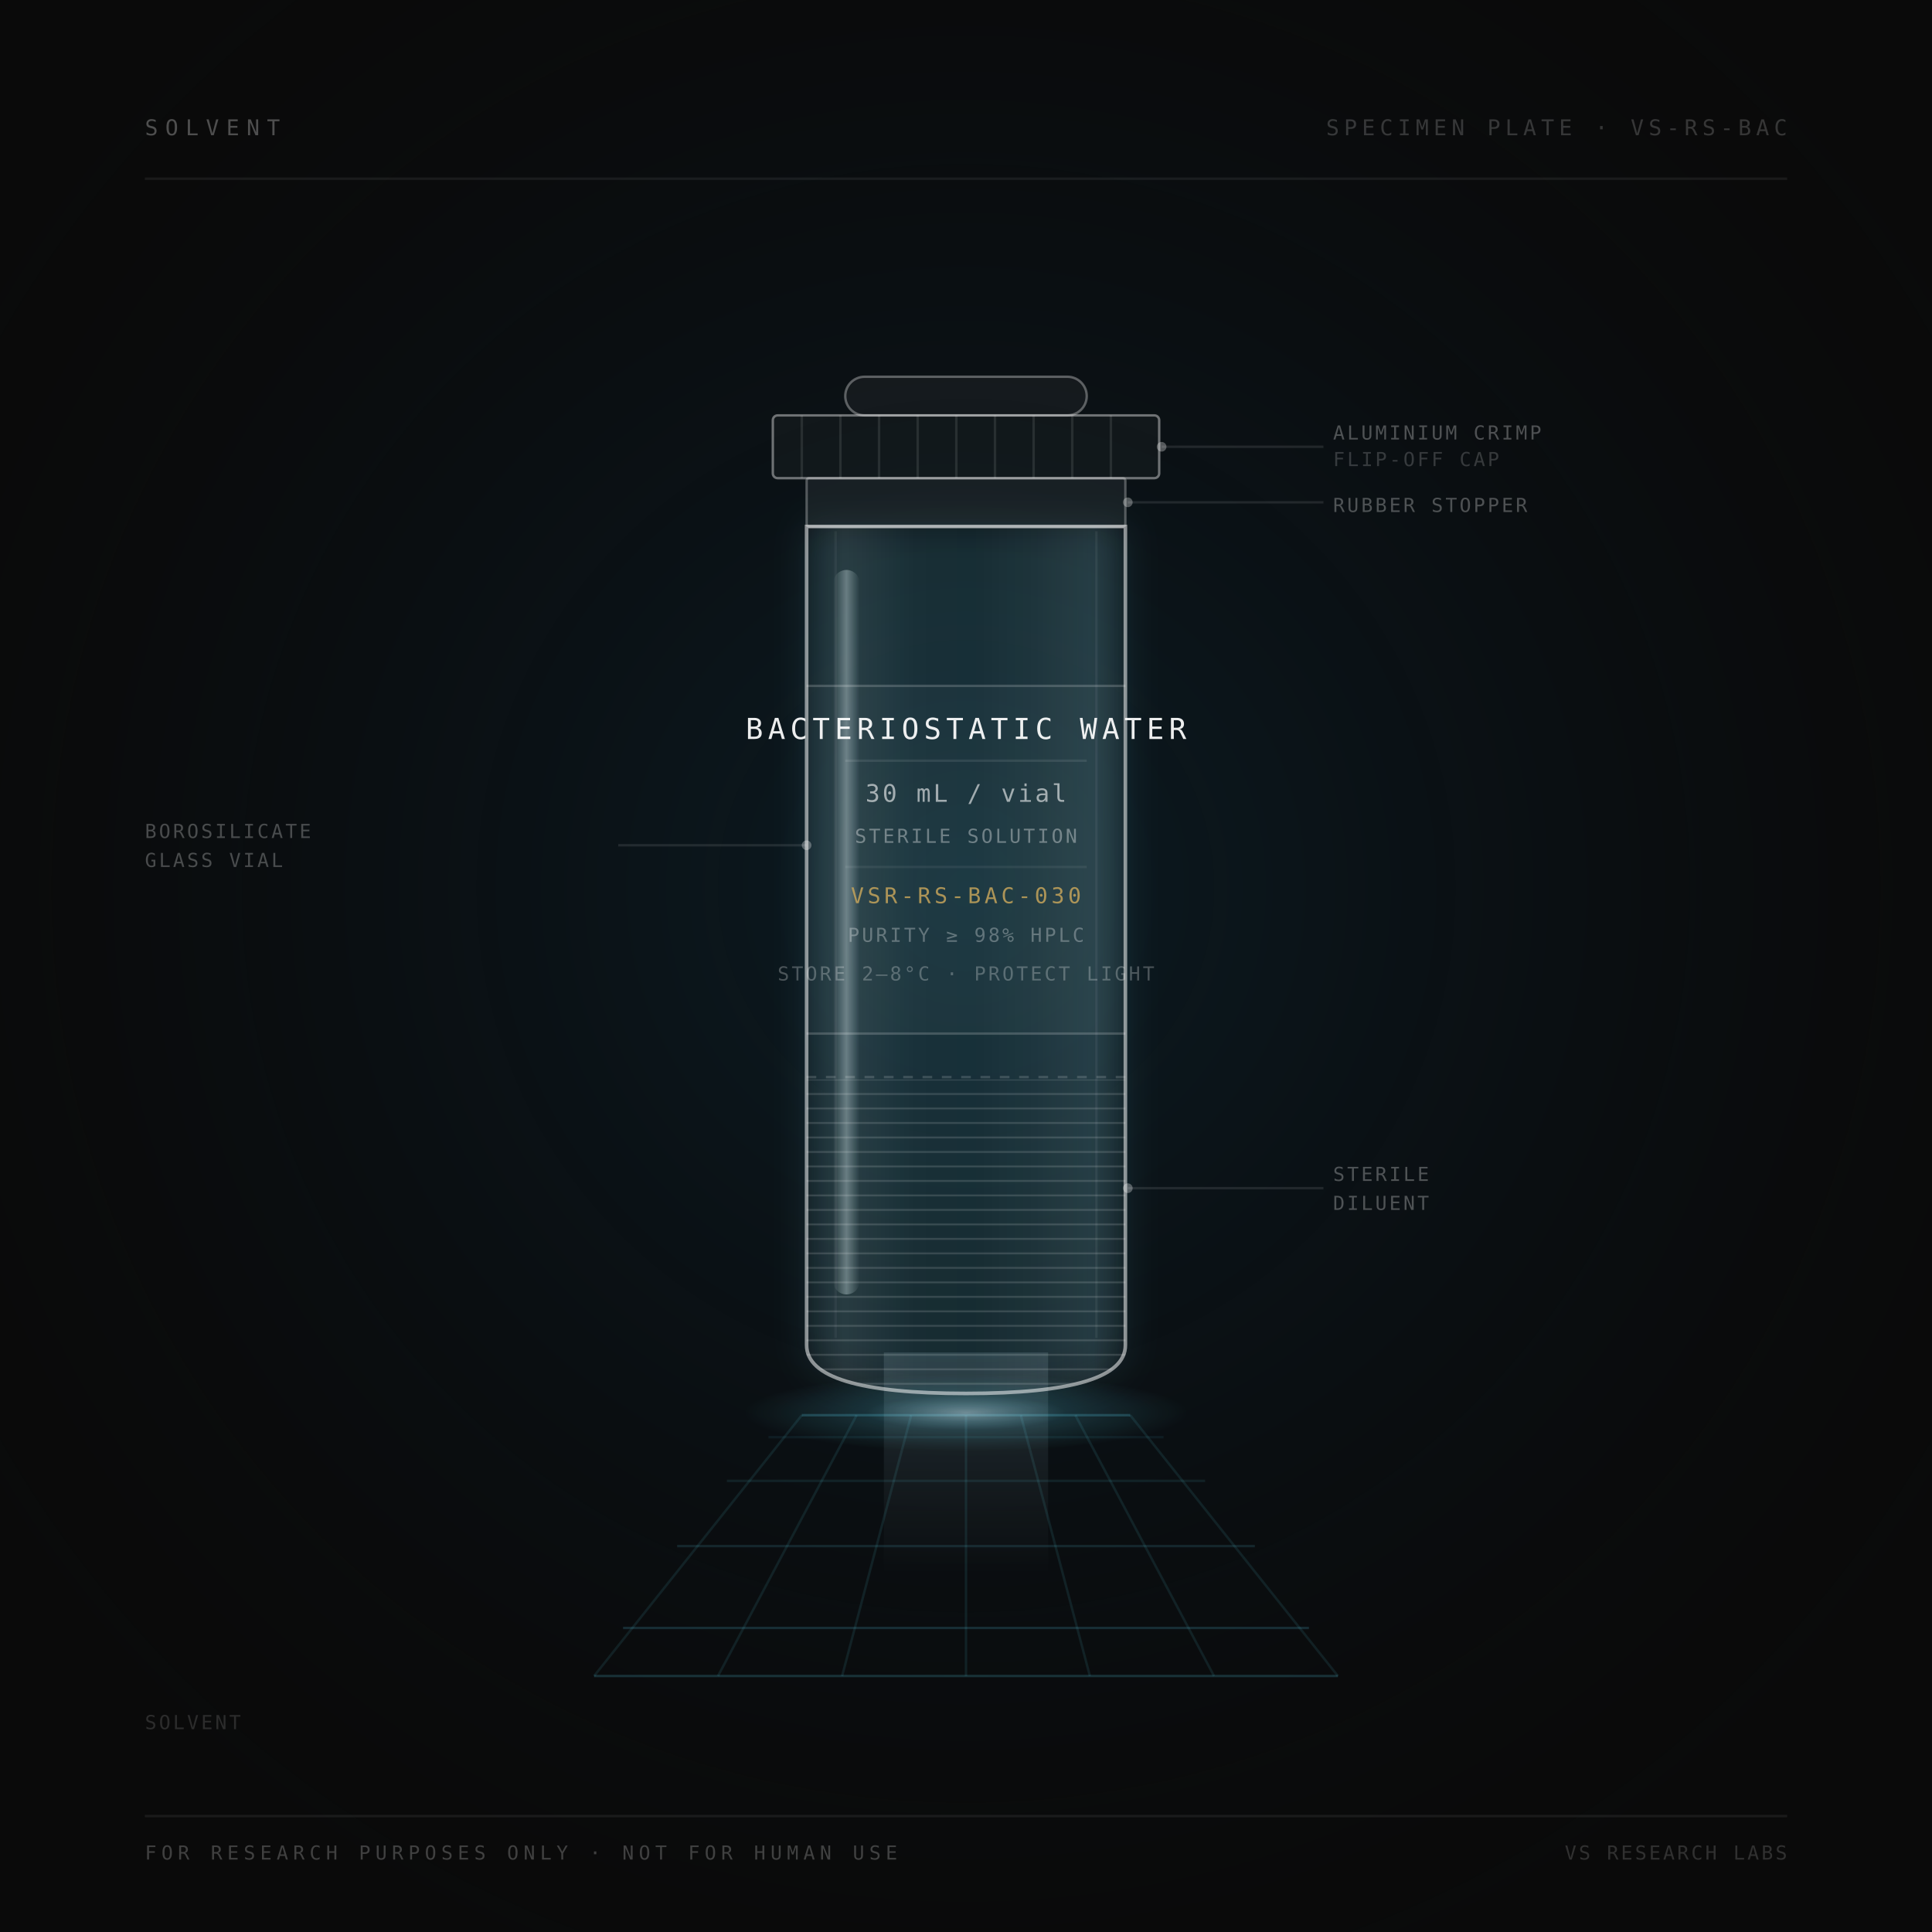
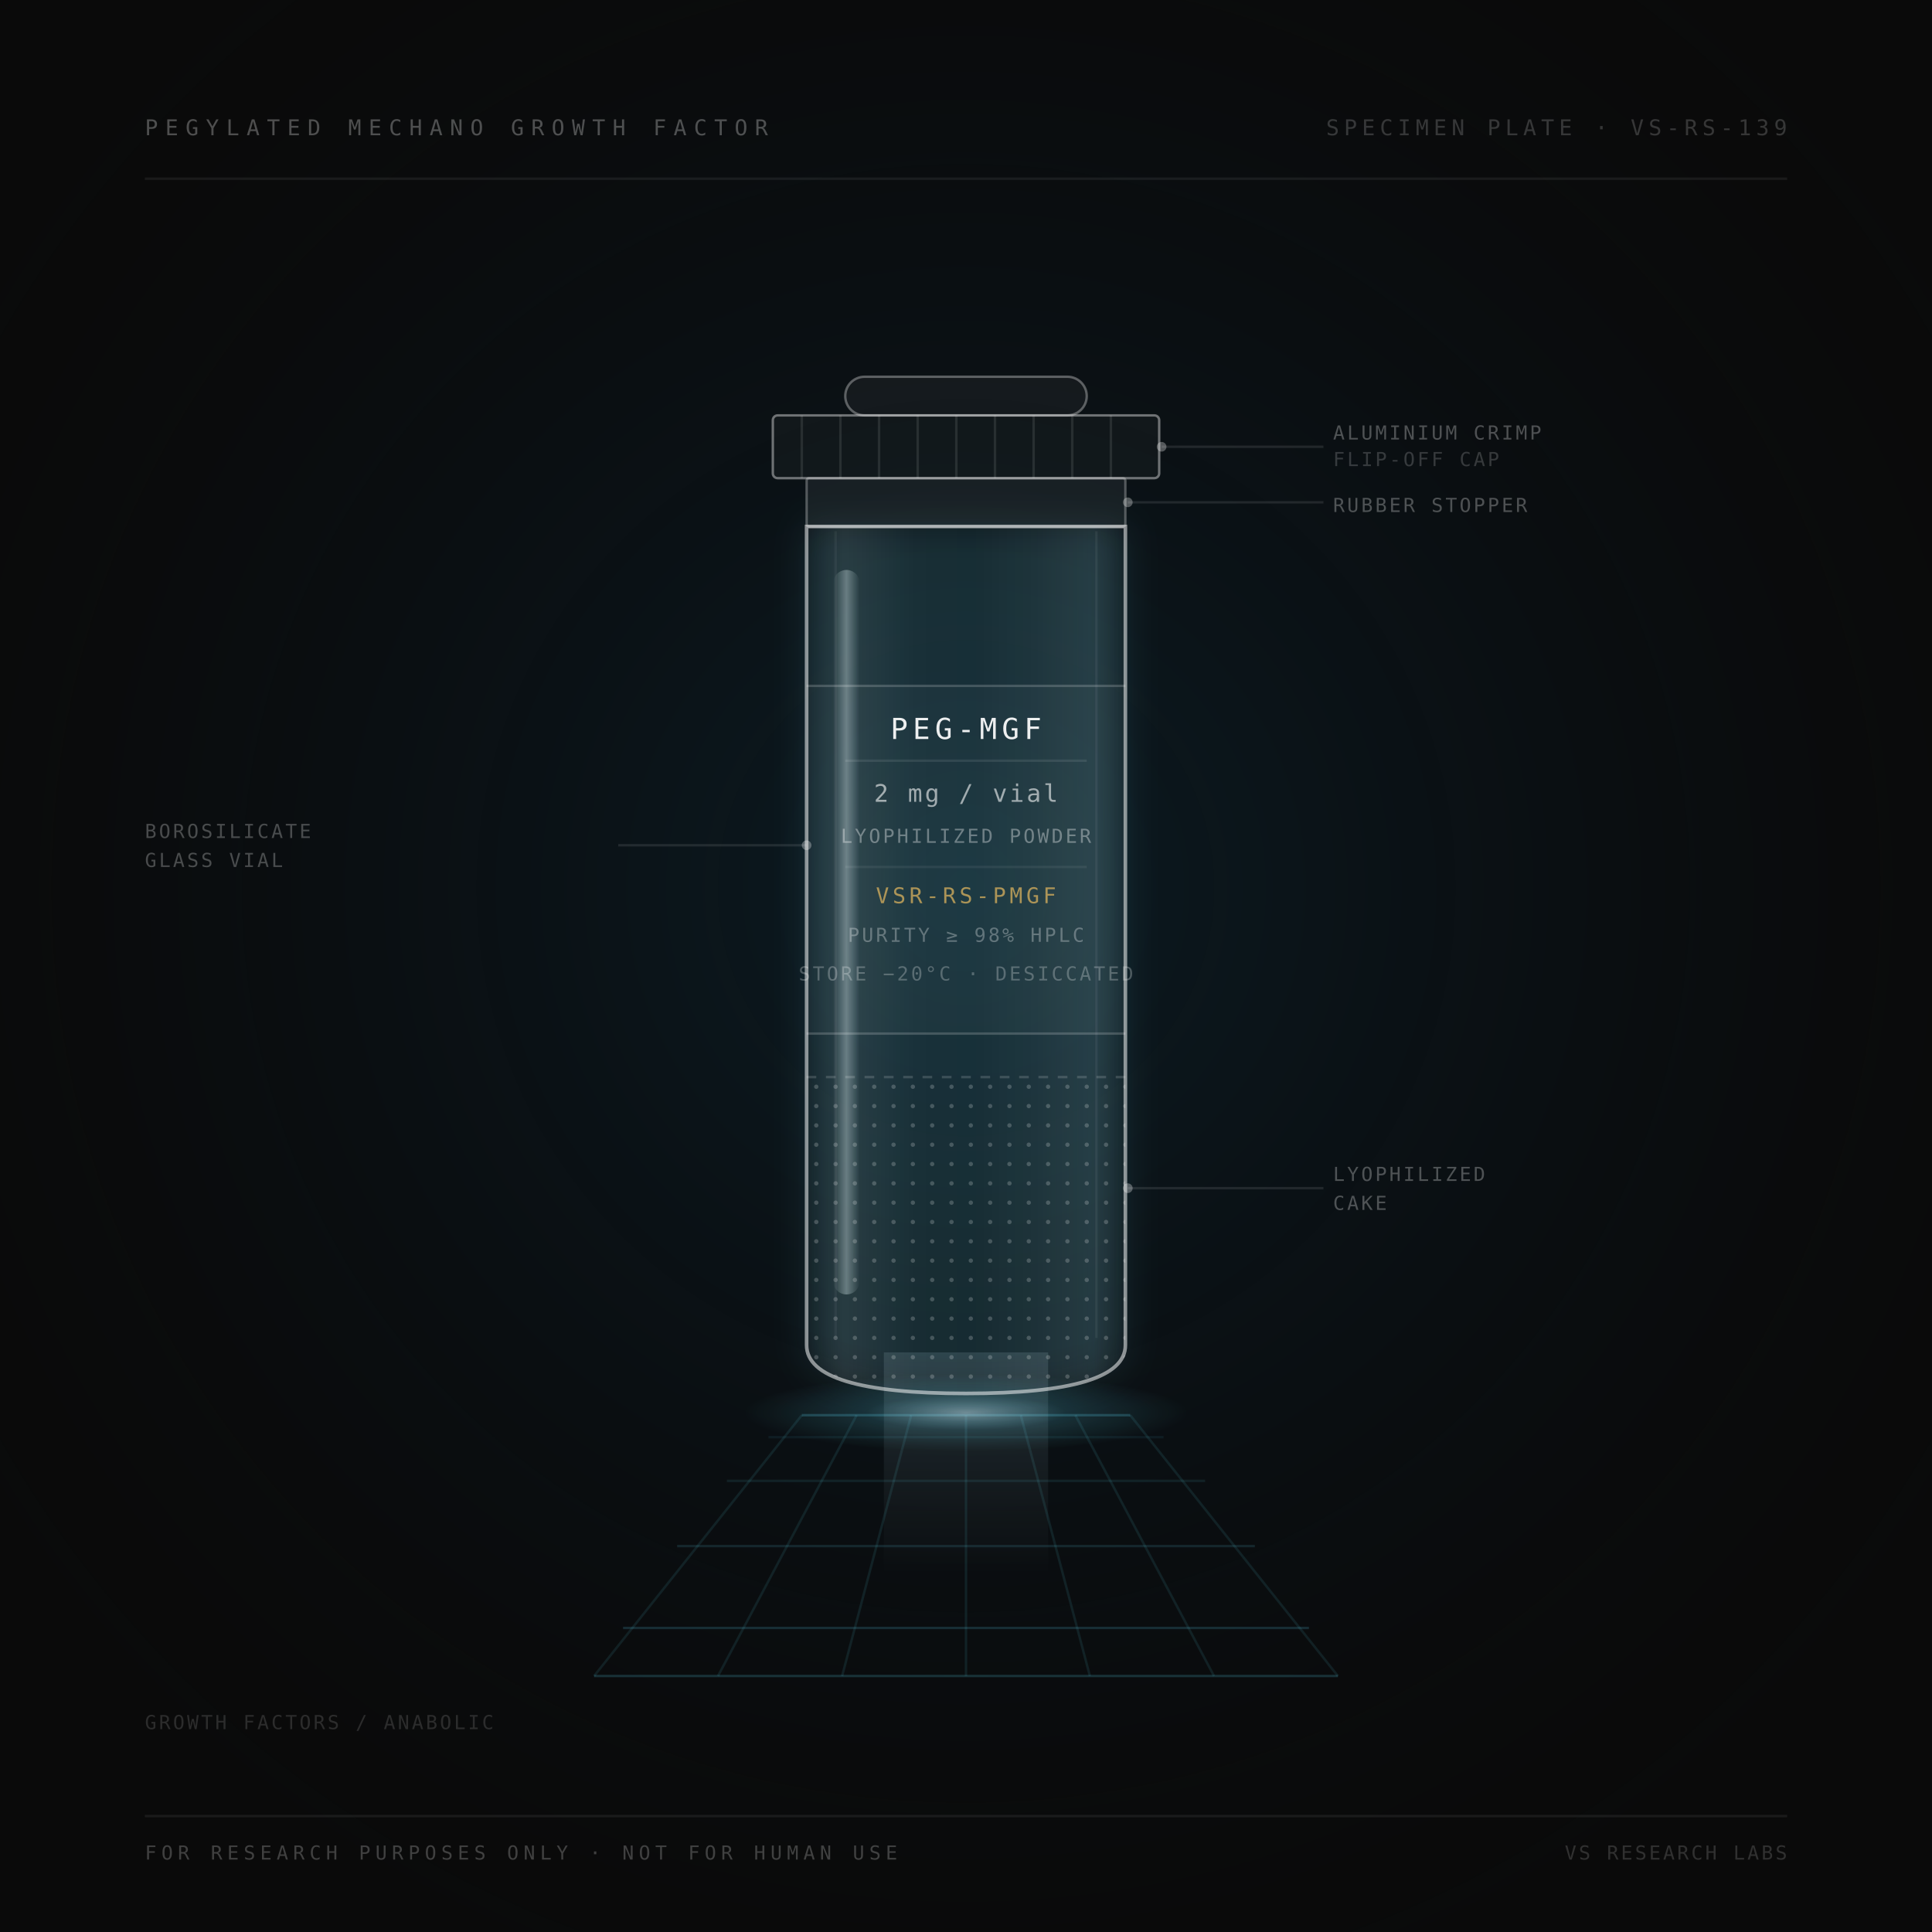
<svg xmlns="http://www.w3.org/2000/svg" viewBox="0 0 800 800">
  <defs>
-     <pattern id="liqLines" width="8" height="6" patternUnits="userSpaceOnUse">
-       <line x1="0" y1="3" x2="8" y2="3" stroke="rgba(255,255,255,0.14)" stroke-width="0.8" />
+     <pattern id="lyoDots" width="8" height="8" patternUnits="userSpaceOnUse">
+       <circle cx="2" cy="2" r="0.9" fill="rgba(255,255,255,0.2)" />
    </pattern>
    <clipPath id="vialFill">
      <path d="M333 446 L333 557 Q333 576 400 576 Q467 576 467 557 L467 446 Z" />
    </clipPath>
    <radialGradient id="bgDepth" cx="0.5" cy="0.46" r="0.62">
      <stop offset="0" stop-color="#0e2a38" stop-opacity="0.55" />
      <stop offset="0.55" stop-color="#0a1822" stop-opacity="0.28" />
      <stop offset="1" stop-color="#0a0a0a" stop-opacity="0" />
    </radialGradient>
    <radialGradient id="floorPool" cx="0.5" cy="0.5" r="0.5">
      <stop offset="0" stop-color="#bfeffd" stop-opacity="0.5" />
      <stop offset="0.45" stop-color="#5EDDF6" stop-opacity="0.16" />
      <stop offset="1" stop-color="#5EDDF6" stop-opacity="0" />
    </radialGradient>
    <linearGradient id="glassBody" x1="0" y1="0" x2="1" y2="0">
      <stop offset="0" stop-color="#ffffff" stop-opacity="0.02" />
      <stop offset="0.12" stop-color="#ffffff" stop-opacity="0.085" />
      <stop offset="0.34" stop-color="#ffffff" stop-opacity="0.015" />
      <stop offset="0.52" stop-color="#ffffff" stop-opacity="0.008" />
      <stop offset="0.72" stop-color="#ffffff" stop-opacity="0.04" />
      <stop offset="0.9" stop-color="#cdeefb" stop-opacity="0.09" />
      <stop offset="1" stop-color="#ffffff" stop-opacity="0.02" />
    </linearGradient>
    <linearGradient id="spec" x1="0" y1="0" x2="1" y2="0">
      <stop offset="0" stop-color="#eafdff" stop-opacity="0" />
      <stop offset="0.5" stop-color="#eafdff" stop-opacity="0.55" />
      <stop offset="1" stop-color="#eafdff" stop-opacity="0" />
    </linearGradient>
    <linearGradient id="reflFade" x1="0" y1="0" x2="0" y2="1">
      <stop offset="0" stop-color="#cdeefb" stop-opacity="0.13" />
      <stop offset="1" stop-color="#cdeefb" stop-opacity="0" />
    </linearGradient>
    <filter id="vglow" x="-60%" y="-60%" width="220%" height="220%">
      <feGaussianBlur stdDeviation="7" />
    </filter>
  </defs>
  <rect width="800" height="800" fill="#0a0a0a" />
  <rect width="800" height="800" fill="url(#bgDepth)" />
  <line x1="60" y1="74" x2="740" y2="74" stroke="rgba(255,255,255,0.07)" stroke-width="1" />
-   <text x="60" y="56" font-family="monospace" font-size="9" fill="rgba(255,255,255,0.28)" letter-spacing="3">SOLVENT</text>
-   <text x="740" y="56" font-family="monospace" font-size="9" fill="rgba(255,255,255,0.18)" letter-spacing="2" text-anchor="end">SPECIMEN PLATE · VS-RS-BAC</text>
+   <text x="60" y="56" font-family="monospace" font-size="9" fill="rgba(255,255,255,0.28)" letter-spacing="3">PEGYLATED MECHANO GROWTH FACTOR</text>
+   <text x="740" y="56" font-family="monospace" font-size="9" fill="rgba(255,255,255,0.18)" letter-spacing="2" text-anchor="end">SPECIMEN PLATE · VS-RS-139</text>
  <g class="pad">
    <line x1="332" y1="586" x2="468" y2="586" stroke="#5EDDF6" stroke-opacity="0.22" stroke-width="1" />
    <line x1="332.0" y1="586" x2="246.0" y2="694" stroke="#5EDDF6" stroke-opacity="0.10" stroke-width="1" />
    <line x1="354.7" y1="586" x2="297.3" y2="694" stroke="#5EDDF6" stroke-opacity="0.10" stroke-width="1" />
    <line x1="377.3" y1="586" x2="348.7" y2="694" stroke="#5EDDF6" stroke-opacity="0.10" stroke-width="1" />
    <line x1="400.0" y1="586" x2="400.0" y2="694" stroke="#5EDDF6" stroke-opacity="0.10" stroke-width="1" />
    <line x1="422.7" y1="586" x2="451.3" y2="694" stroke="#5EDDF6" stroke-opacity="0.10" stroke-width="1" />
    <line x1="445.3" y1="586" x2="502.7" y2="694" stroke="#5EDDF6" stroke-opacity="0.10" stroke-width="1" />
    <line x1="468.0" y1="586" x2="554.0" y2="694" stroke="#5EDDF6" stroke-opacity="0.10" stroke-width="1" />
    <line x1="318.2" y1="595.1" x2="481.8" y2="595.1" stroke="#5EDDF6" stroke-opacity="0.071" stroke-width="1" />
    <line x1="301.0" y1="613.2" x2="499.0" y2="613.2" stroke="#5EDDF6" stroke-opacity="0.097" stroke-width="1" />
    <line x1="280.4" y1="640.2" x2="519.6" y2="640.2" stroke="#5EDDF6" stroke-opacity="0.128" stroke-width="1" />
    <line x1="258.0" y1="674.1" x2="542.0" y2="674.1" stroke="#5EDDF6" stroke-opacity="0.162" stroke-width="1" />
    <line x1="246.0" y1="694.0" x2="554.0" y2="694.0" stroke="#5EDDF6" stroke-opacity="0.180" stroke-width="1" />
  </g>
  <path d="M334 218 L334 557 Q334 577 400 577 Q466 577 466 557 L466 218 Z" fill="#5EDDF6" opacity="0.12" filter="url(#vglow)" />
  <ellipse cx="400" cy="585" rx="92" ry="16" fill="url(#floorPool)" />
  <rect x="366" y="560" width="68" height="92" fill="url(#reflFade)" />
  <rect x="350" y="156" width="100" height="16" rx="8" fill="rgba(255,255,255,0.04)" stroke="rgba(255,255,255,0.32)" stroke-width="1" />
  <rect x="320" y="172" width="160" height="26" rx="2" fill="rgba(255,255,255,0.03)" stroke="rgba(255,255,255,0.4)" stroke-width="1" />
  <line x1="332" y1="172" x2="332" y2="198" stroke="rgba(255,255,255,0.1)" stroke-width="1" />
  <line x1="348" y1="172" x2="348" y2="198" stroke="rgba(255,255,255,0.1)" stroke-width="1" />
  <line x1="364" y1="172" x2="364" y2="198" stroke="rgba(255,255,255,0.1)" stroke-width="1" />
  <line x1="380" y1="172" x2="380" y2="198" stroke="rgba(255,255,255,0.1)" stroke-width="1" />
  <line x1="396" y1="172" x2="396" y2="198" stroke="rgba(255,255,255,0.1)" stroke-width="1" />
  <line x1="412" y1="172" x2="412" y2="198" stroke="rgba(255,255,255,0.1)" stroke-width="1" />
  <line x1="428" y1="172" x2="428" y2="198" stroke="rgba(255,255,255,0.1)" stroke-width="1" />
  <line x1="444" y1="172" x2="444" y2="198" stroke="rgba(255,255,255,0.1)" stroke-width="1" />
  <line x1="460" y1="172" x2="460" y2="198" stroke="rgba(255,255,255,0.1)" stroke-width="1" />
  <rect x="334" y="198" width="132" height="20" rx="1" fill="rgba(255,255,255,0.06)" stroke="rgba(255,255,255,0.28)" stroke-width="1" />
  <path d="M334 218 L334 557 Q334 577 400 577 Q466 577 466 557 L466 218 Z" fill="url(#glassBody)" stroke="rgba(255,255,255,0.52)" stroke-width="1.5" />
  <rect x="345" y="236" width="11" height="300" rx="5.5" fill="url(#spec)" opacity="0.6" />
  <line x1="346" y1="220" x2="346" y2="554" stroke="rgba(255,255,255,0.05)" stroke-width="1" />
  <line x1="454" y1="220" x2="454" y2="554" stroke="rgba(255,255,255,0.06)" stroke-width="1" />
  <line x1="334" y1="446" x2="466" y2="446" stroke="rgba(255,255,255,0.16)" stroke-width="1" stroke-dasharray="4,4" />
-   <rect x="334" y="447" width="132" height="128" fill="url(#liqLines)" clip-path="url(#vialFill)" />
+   <rect x="334" y="447" width="132" height="128" fill="url(#lyoDots)" clip-path="url(#vialFill)" />
  <rect x="334" y="284" width="132" height="144" fill="rgba(255,255,255,0.025)" />
  <line x1="334" y1="284" x2="466" y2="284" stroke="rgba(255,255,255,0.18)" stroke-width="1" />
  <line x1="334" y1="428" x2="466" y2="428" stroke="rgba(255,255,255,0.18)" stroke-width="1" />
-   <text x="400" y="306" font-family="monospace" font-size="12" font-weight="500" fill="rgba(255,255,255,0.92)" letter-spacing="2" text-anchor="middle">BACTERIOSTATIC WATER</text>
+   <text x="400" y="306" font-family="monospace" font-size="12" font-weight="500" fill="rgba(255,255,255,0.92)" letter-spacing="2" text-anchor="middle">PEG-MGF</text>
  <line x1="350" y1="315" x2="450" y2="315" stroke="rgba(255,255,255,0.09)" stroke-width="1" />
-   <text x="400" y="332" font-family="monospace" font-size="10" fill="rgba(255,255,255,0.58)" letter-spacing="1" text-anchor="middle">30 mL / vial</text>
-   <text x="400" y="349" font-family="monospace" font-size="8" fill="rgba(255,255,255,0.36)" letter-spacing="1" text-anchor="middle">STERILE SOLUTION</text>
+   <text x="400" y="332" font-family="monospace" font-size="10" fill="rgba(255,255,255,0.58)" letter-spacing="1" text-anchor="middle">2 mg / vial</text>
+   <text x="400" y="349" font-family="monospace" font-size="8" fill="rgba(255,255,255,0.36)" letter-spacing="1" text-anchor="middle">LYOPHILIZED POWDER</text>
  <line x1="350" y1="359" x2="450" y2="359" stroke="rgba(255,255,255,0.07)" stroke-width="1" />
-   <text x="400" y="374" font-family="monospace" font-size="9" fill="#C4A35A" letter-spacing="1.5" text-anchor="middle" opacity="0.85">VSR-RS-BAC-030</text>
+   <text x="400" y="374" font-family="monospace" font-size="9" fill="#C4A35A" letter-spacing="1.5" text-anchor="middle" opacity="0.85">VSR-RS-PMGF</text>
  <text x="400" y="390" font-family="monospace" font-size="8" fill="rgba(255,255,255,0.3)" letter-spacing="1" text-anchor="middle">PURITY ≥ 98% HPLC</text>
-   <text x="400" y="406" font-family="monospace" font-size="8" fill="rgba(255,255,255,0.26)" letter-spacing="1" text-anchor="middle">STORE 2–8°C · PROTECT LIGHT</text>
+   <text x="400" y="406" font-family="monospace" font-size="8" fill="rgba(255,255,255,0.26)" letter-spacing="1" text-anchor="middle">STORE −20°C · DESICCATED</text>
  <line x1="481" y1="185" x2="548" y2="185" stroke="rgba(255,255,255,0.1)" stroke-width="1" />
  <circle cx="481" cy="185" r="2" fill="rgba(255,255,255,0.3)" />
  <text x="552" y="182" font-family="monospace" font-size="8" fill="rgba(255,255,255,0.28)" letter-spacing="1">ALUMINIUM CRIMP</text>
  <text x="552" y="193" font-family="monospace" font-size="8" fill="rgba(255,255,255,0.18)" letter-spacing="1">FLIP-OFF CAP</text>
  <line x1="467" y1="208" x2="548" y2="208" stroke="rgba(255,255,255,0.1)" stroke-width="1" />
  <circle cx="467" cy="208" r="2" fill="rgba(255,255,255,0.3)" />
  <text x="552" y="212" font-family="monospace" font-size="8" fill="rgba(255,255,255,0.28)" letter-spacing="1">RUBBER STOPPER</text>
  <line x1="467" y1="492" x2="548" y2="492" stroke="rgba(255,255,255,0.1)" stroke-width="1" />
  <circle cx="467" cy="492" r="2" fill="rgba(255,255,255,0.3)" />
-   <text x="552" y="489" font-family="monospace" font-size="8" fill="rgba(255,255,255,0.28)" letter-spacing="1">STERILE</text>
-   <text x="552" y="501" font-family="monospace" font-size="8" fill="rgba(255,255,255,0.28)" letter-spacing="1">DILUENT</text>
+   <text x="552" y="489" font-family="monospace" font-size="8" fill="rgba(255,255,255,0.28)" letter-spacing="1">LYOPHILIZED</text>
+   <text x="552" y="501" font-family="monospace" font-size="8" fill="rgba(255,255,255,0.28)" letter-spacing="1">CAKE</text>
  <line x1="334" y1="350" x2="256" y2="350" stroke="rgba(255,255,255,0.1)" stroke-width="1" />
  <circle cx="334" cy="350" r="2" fill="rgba(255,255,255,0.3)" />
  <text x="60" y="347" font-family="monospace" font-size="8" fill="rgba(255,255,255,0.26)" letter-spacing="1">BOROSILICATE</text>
  <text x="60" y="359" font-family="monospace" font-size="8" fill="rgba(255,255,255,0.26)" letter-spacing="1">GLASS VIAL</text>
-   <text x="60" y="716" font-family="monospace" font-size="8" fill="rgba(255,255,255,0.14)" letter-spacing="1">SOLVENT</text>
+   <text x="60" y="716" font-family="monospace" font-size="8" fill="rgba(255,255,255,0.14)" letter-spacing="1">GROWTH FACTORS / ANABOLIC</text>
  <line x1="60" y1="752" x2="740" y2="752" stroke="rgba(255,255,255,0.07)" stroke-width="1" />
  <text x="60" y="770" font-family="monospace" font-size="8" fill="rgba(255,255,255,0.22)" letter-spacing="2">FOR RESEARCH PURPOSES ONLY · NOT FOR HUMAN USE</text>
  <text x="740" y="770" font-family="monospace" font-size="8" fill="rgba(255,255,255,0.16)" letter-spacing="1" text-anchor="end">VS RESEARCH LABS</text>
</svg>
